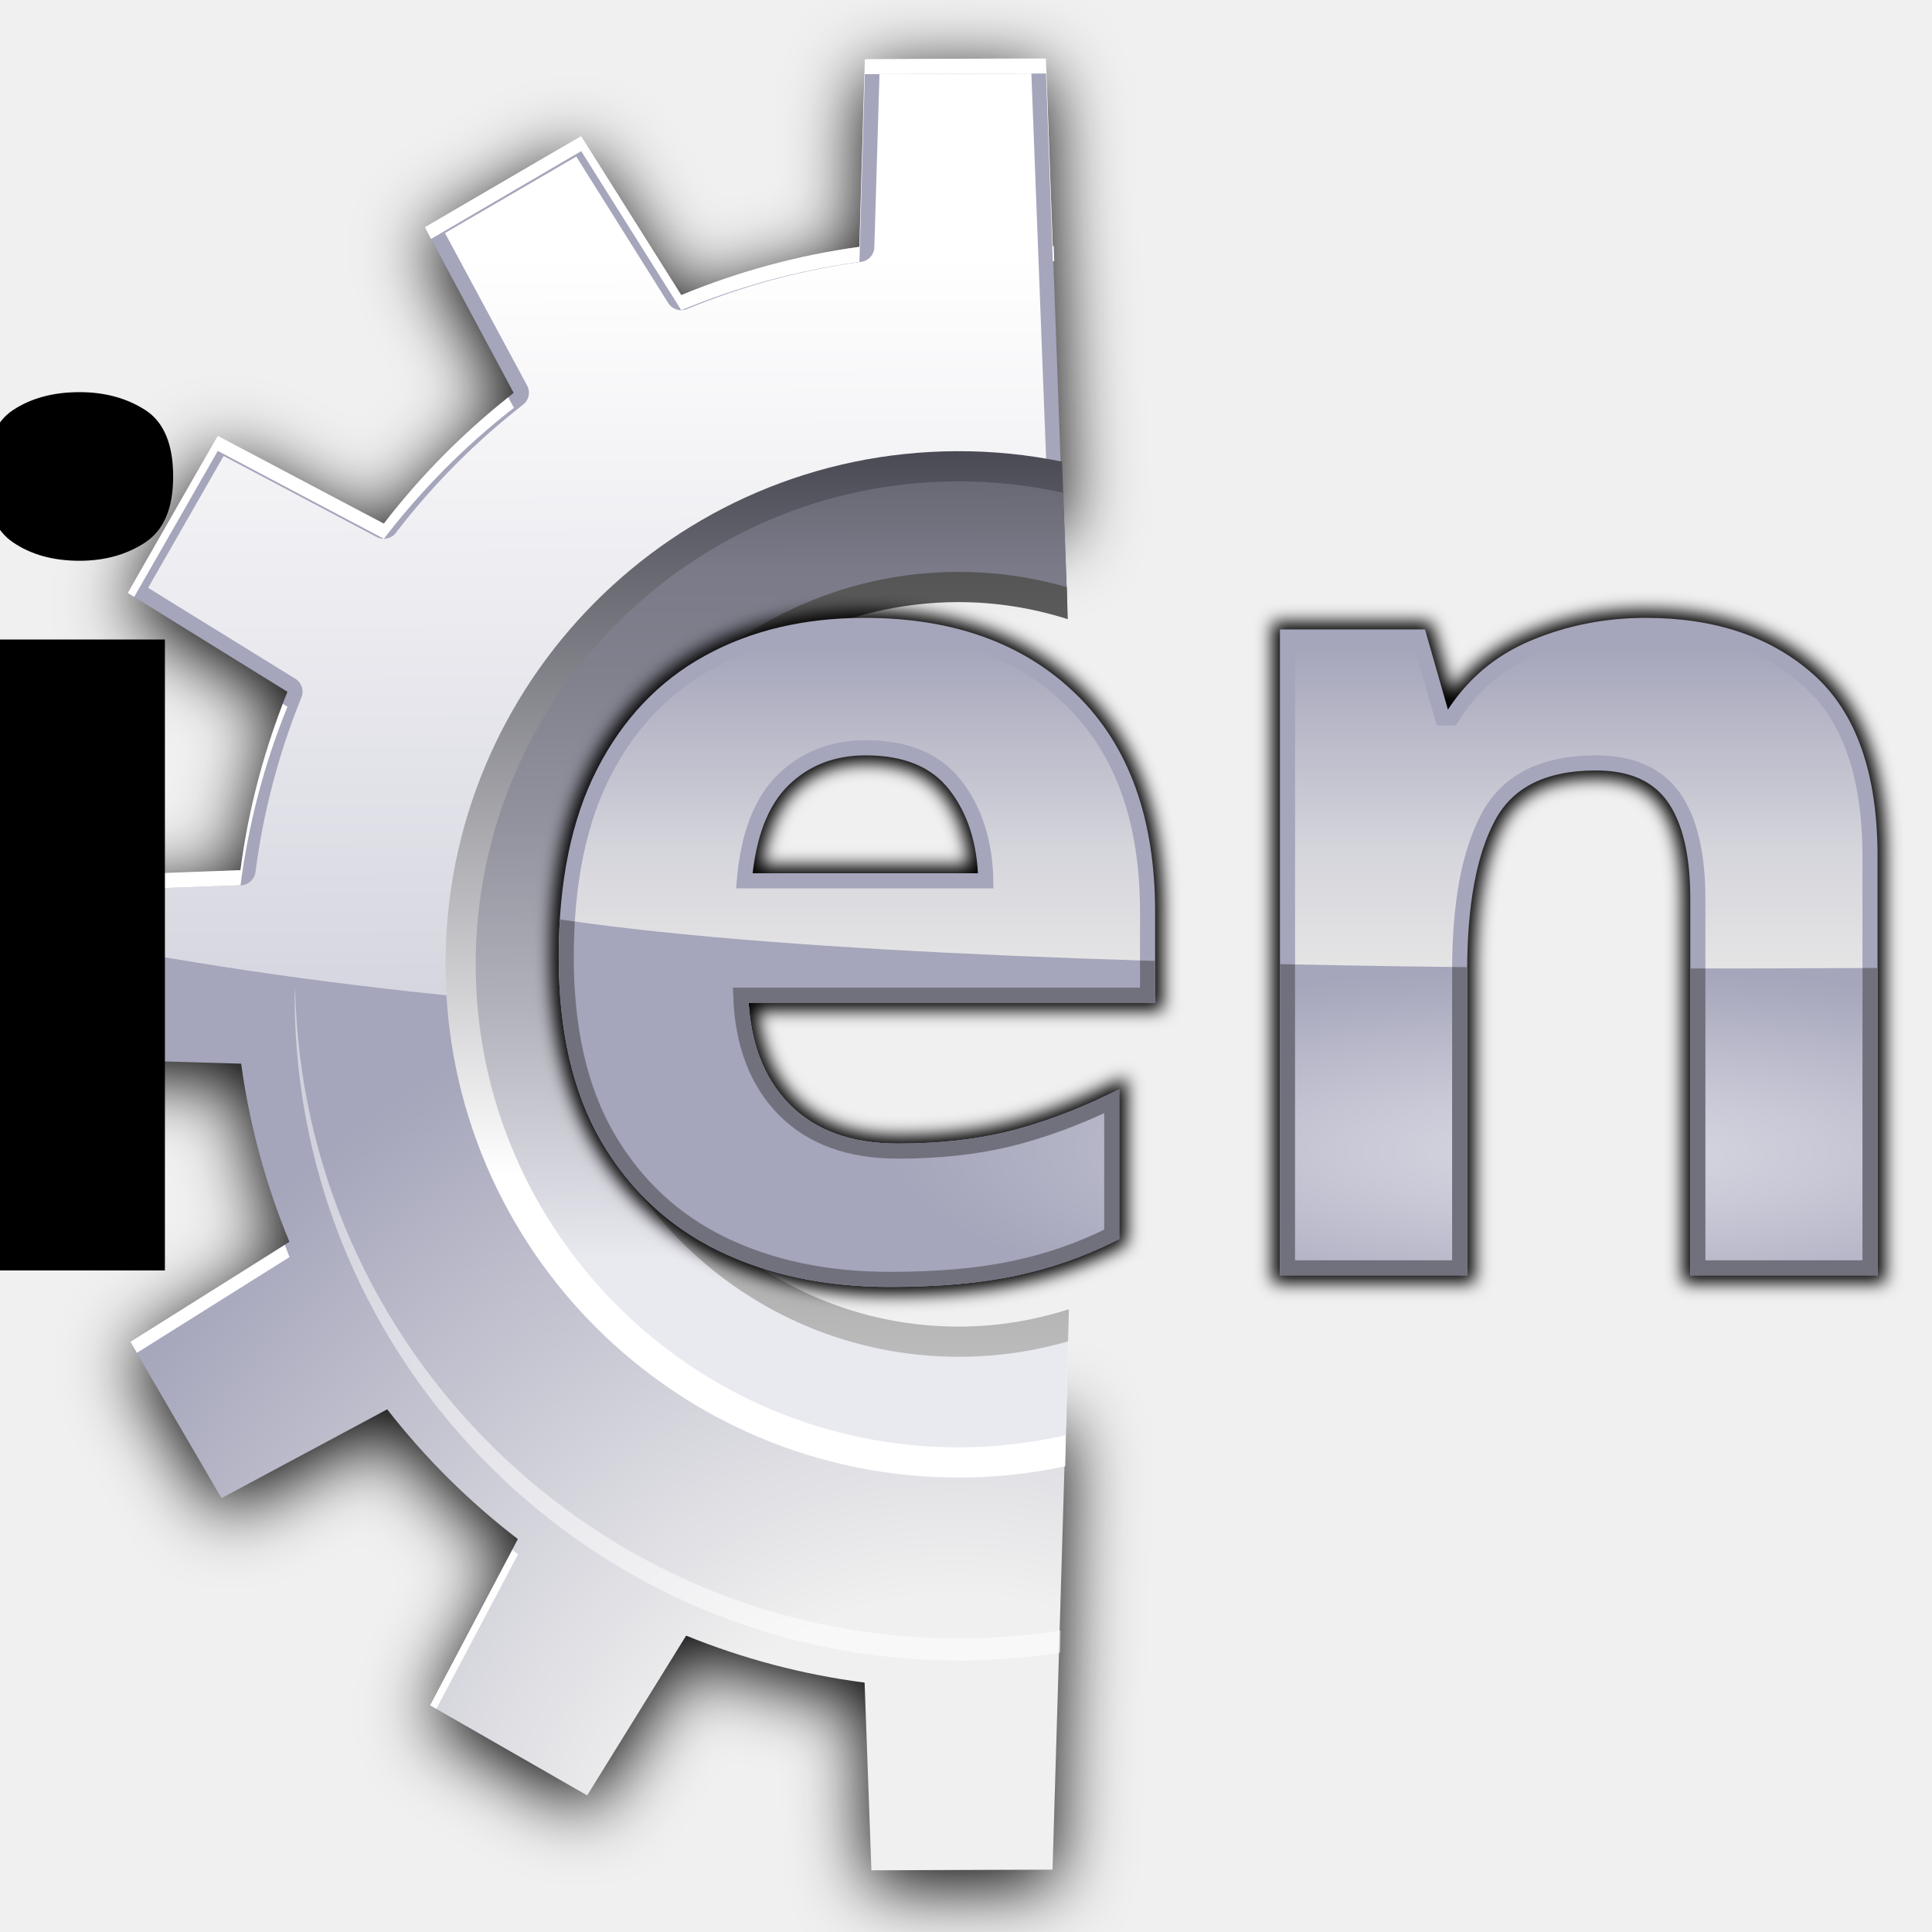
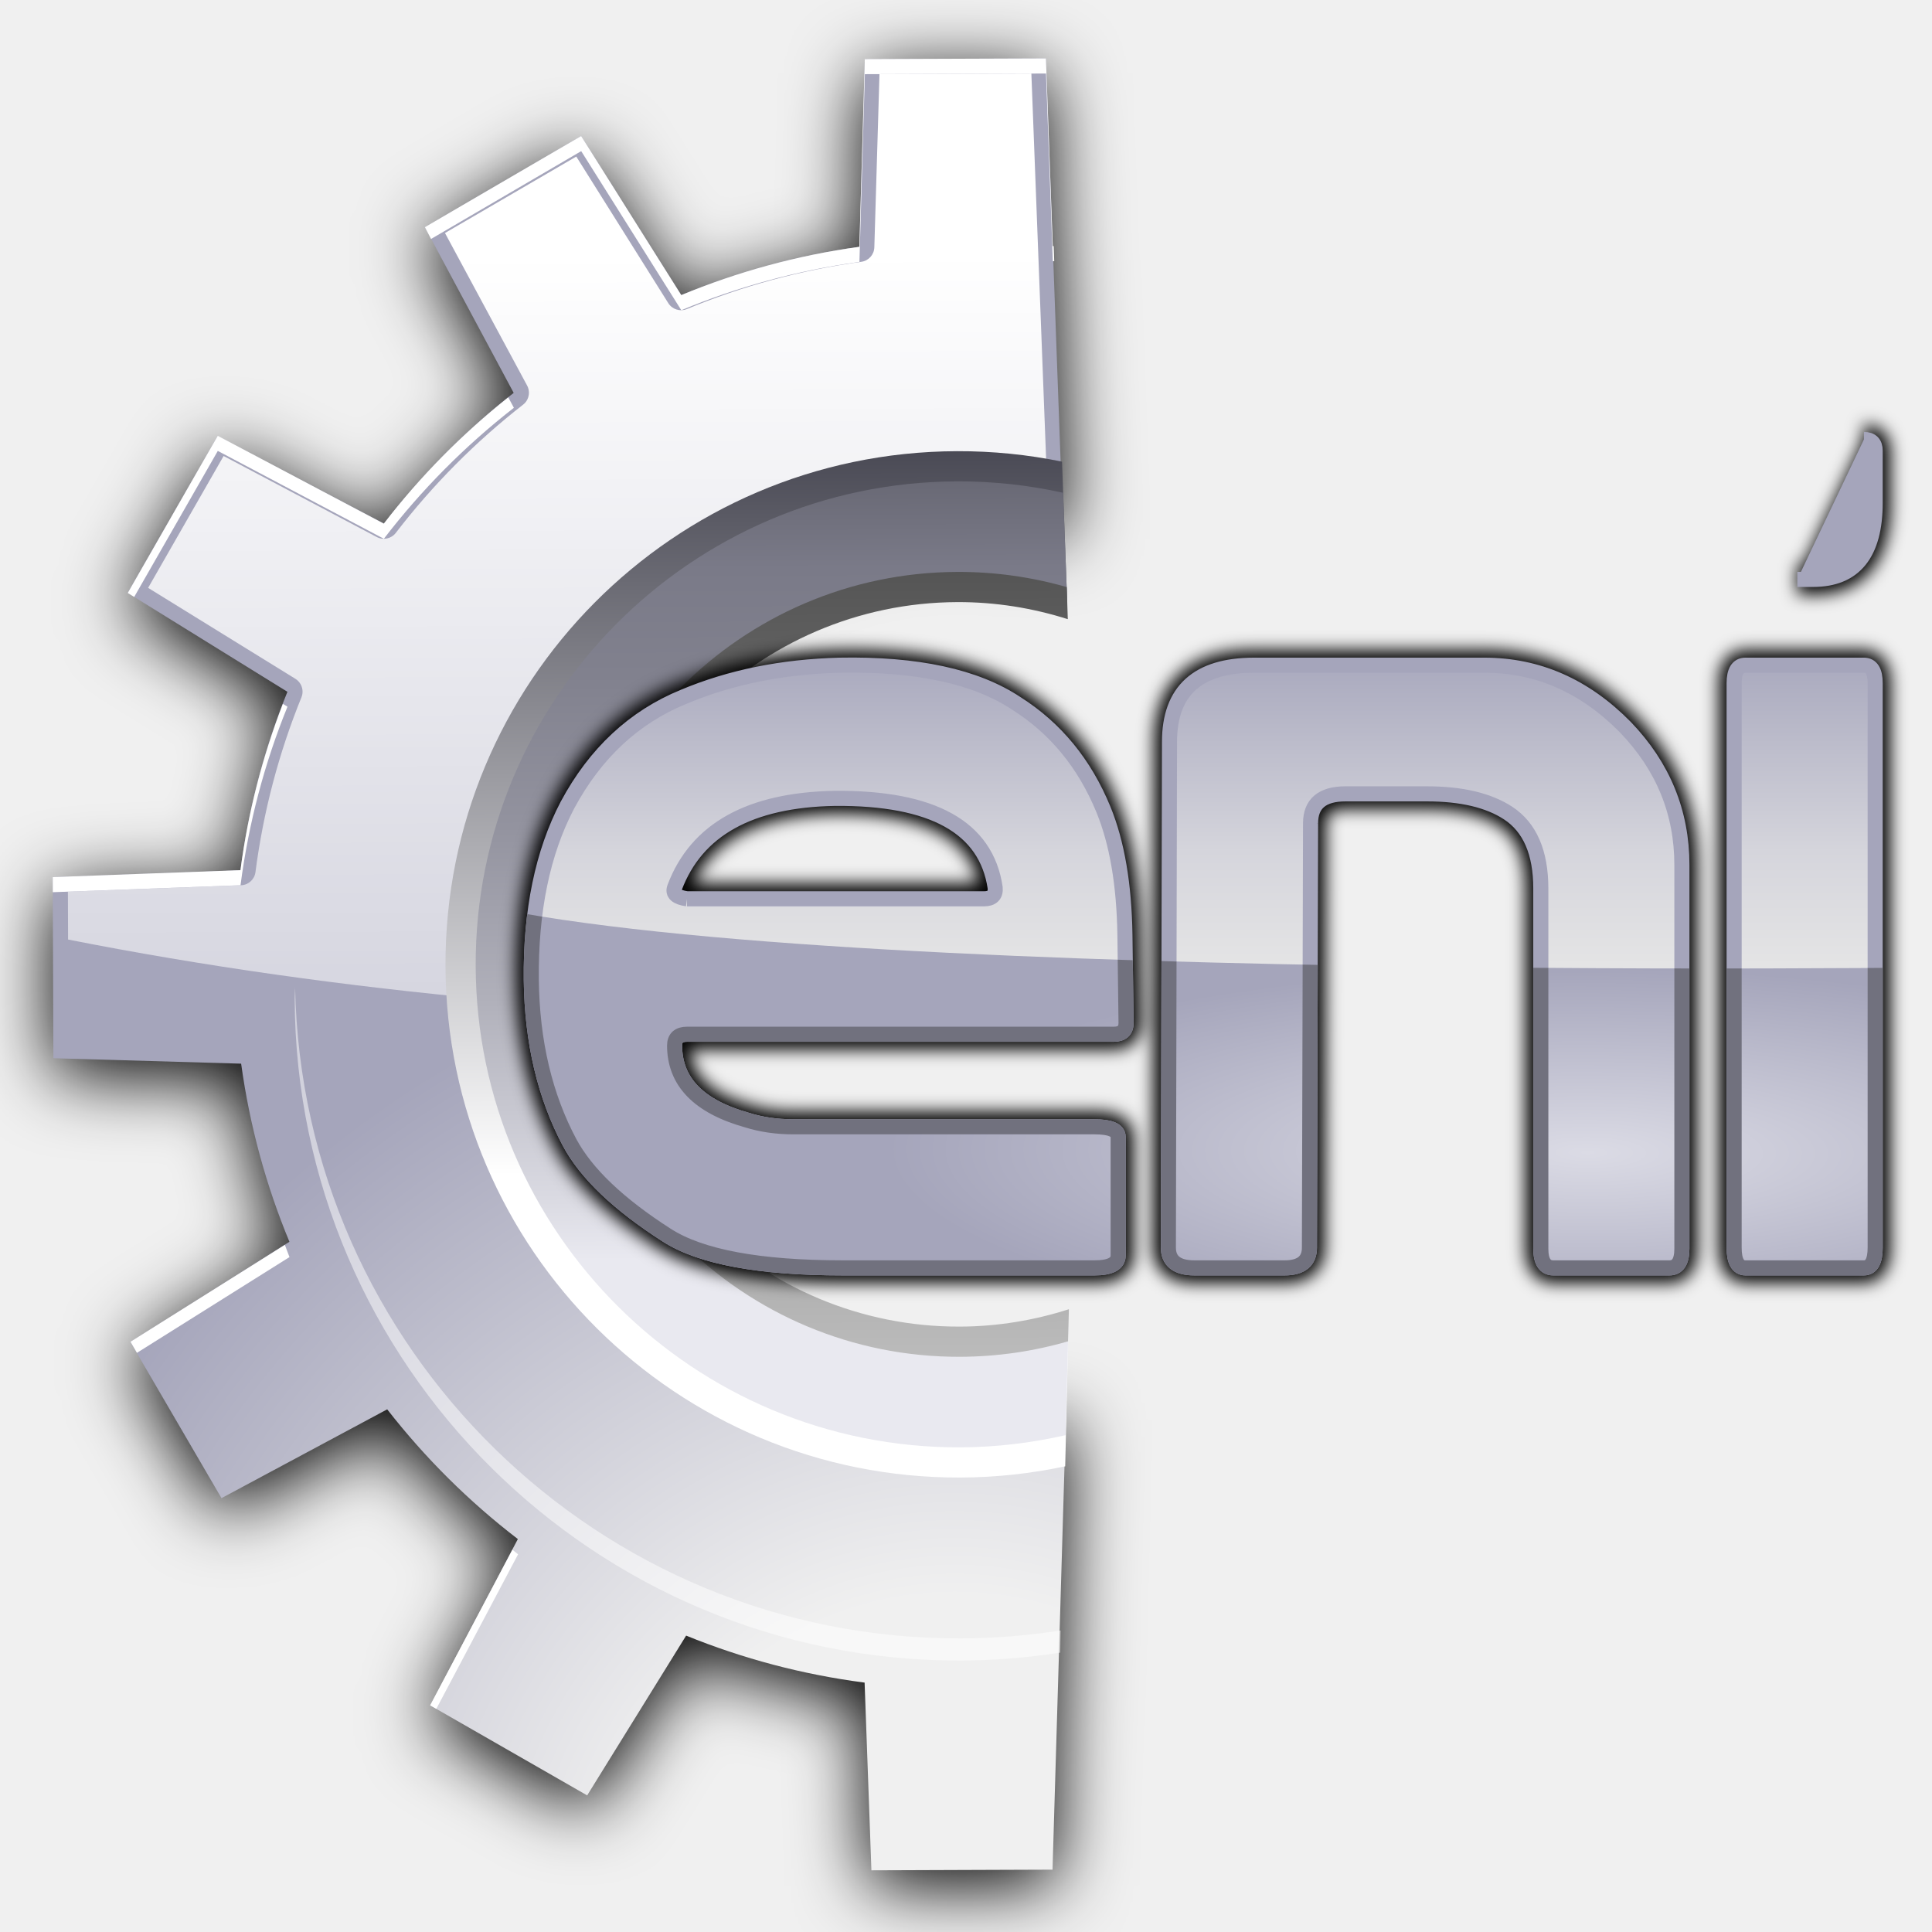
<svg xmlns="http://www.w3.org/2000/svg" xmlns:xlink="http://www.w3.org/1999/xlink" width="128" height="128" id="svg2" version="1.0">
  <defs id="defs4">
    <linearGradient id="linearGradient3362">
      <stop style="stop-color:#dbdbe5;stop-opacity:1" offset="0" id="stop3364" />
      <stop style="stop-color:#a5a5bb;stop-opacity:1" offset="1" id="stop3366" />
    </linearGradient>
    <linearGradient id="linearGradient3587">
      <stop id="stop3589" offset="0" style="stop-color:#e6e6e6;stop-opacity:1" />
      <stop style="stop-color:#d5d5dc;stop-opacity:1" offset="0.381" id="stop3591" />
      <stop id="stop3593" offset="1" style="stop-color:#a5a5bb;stop-opacity:1" />
    </linearGradient>
    <linearGradient id="linearGradient7311">
      <stop id="stop7313" offset="0" style="stop-color:#52525c;stop-opacity:1" />
      <stop style="stop-color:#595962;stop-opacity:1;" offset="0.539" id="stop7317" />
      <stop id="stop7319" offset="0.595" style="stop-color:#eaeaeb;stop-opacity:1;" />
      <stop id="stop7315" offset="1" style="stop-color:#fefefe;stop-opacity:1" />
    </linearGradient>
    <linearGradient id="linearGradient7301">
      <stop id="stop7303" offset="0" style="stop-color:#52525c;stop-opacity:1" />
      <stop style="stop-color:#5b5b65;stop-opacity:1;" offset="0.438" id="stop7307" />
      <stop id="stop7309" offset="0.545" style="stop-color:#f4f4f4;stop-opacity:1;" />
      <stop id="stop7305" offset="1" style="stop-color:#fefefe;stop-opacity:1" />
    </linearGradient>
    <linearGradient id="linearGradient7283">
      <stop style="stop-color:#000000;stop-opacity:1;" offset="0" id="stop7285" />
      <stop style="stop-color:#000000;stop-opacity:0;" offset="1" id="stop7287" />
    </linearGradient>
    <linearGradient id="linearGradient6970">
      <stop style="stop-color:#52525c;stop-opacity:1" offset="0" id="stop6972" />
      <stop style="stop-color:#fefefe;stop-opacity:1" offset="1" id="stop6974" />
    </linearGradient>
    <mask id="mask7296" maskUnits="userSpaceOnUse">
      <g id="g7298" transform="translate(-514.5863,-206.91)">
        <g id="g7300" transform="translate(80.51637,30.88526)">
          <path style="opacity:1;fill:url(#radialGradient7316);fill-opacity:1;stroke:none;stroke-width:2;stroke-linecap:round;stroke-linejoin:round;stroke-miterlimit:4;stroke-dashoffset:1.088;stroke-opacity:1" d="M -184.422,-32.472 C -217.548,-32.472 -248.422,-0.098 -248.422,33.028 C -248.422,66.153 -217.048,97.028 -183.922,97.028 C -153.633,97.028 -128.586,70.811 -124.516,41.684 L -159.547,36.653 C -161.172,48.614 -171.477,57.621 -183.922,57.621 C -197.494,57.621 -206.016,46.099 -206.016,32.528 C -206.016,18.956 -199.994,12.434 -186.422,12.434 C -179.637,12.434 -176.501,10.199 -172.047,14.653 L -176.875,25.98 C -178.93,28.036 -179.118,29.286 -178.554,30.595 C -178.046,31.776 -177.033,33.121 -174.344,33.121 L -130.391,33.121 C -126.545,33.121 -123.932,30.467 -123.932,26.871 L -124.001,-17.207 C -124.001,-19.688 -124.903,-21.05 -126.182,-21.556 C -127.497,-22.077 -129.216,-21.679 -131.29,-19.605 L -141.485,-19.41 C -152.344,-30.269 -167.86,-32.472 -184.422,-32.472 z" id="path7302" />
          <path style="fill:url(#linearGradient7318);fill-opacity:1;fill-rule:evenodd;stroke:none;stroke-width:1px;stroke-linecap:butt;stroke-linejoin:miter;stroke-opacity:1;filter:url(#filter3438)" d="M -161.5,34.5 C -162,37 -180,54 -180,54 L -132.5,80 L -112,38.5 L -161.5,34.5 z" id="path7304" />
          <path id="path7306" d="M -161.5,34.5 C -162,37 -181.278,54.389 -181.278,54.389 L -151.627,97.592 L -112,38.5 L -161.5,34.5 z" style="fill:url(#linearGradient7320);fill-opacity:1;fill-rule:evenodd;stroke:none;stroke-width:1px;stroke-linecap:butt;stroke-linejoin:miter;stroke-opacity:1;filter:url(#filter3438)" />
          <path style="fill:url(#linearGradient7322);fill-opacity:1;fill-rule:evenodd;stroke:none;stroke-width:1px;stroke-linecap:butt;stroke-linejoin:miter;stroke-opacity:1;filter:url(#filter3438)" d="M -161.5,34.5 C -162,37 -181.278,54.389 -181.278,54.389 L -151.627,97.592 L -112,38.5 L -161.5,34.5 z" id="path7308" />
        </g>
        <rect y="69.75" x="-119" height="71.75" width="83.5" id="rect7310" style="opacity:1;fill:url(#linearGradient7324);fill-opacity:1;stroke:none;stroke-width:1;stroke-linecap:round;stroke-linejoin:round;stroke-miterlimit:4;stroke-dasharray:none;stroke-dashoffset:1.088;stroke-opacity:1;filter:url(#filter3363)" />
        <path id="path7312" d="M -159.5,68.25 L -39.138,55.984 L -93.453,162.553 L -197.795,128.965 L -159.5,68.25 z" style="fill:url(#linearGradient7326);fill-opacity:1;stroke:none;stroke-width:1;stroke-linecap:round;stroke-linejoin:round;stroke-miterlimit:4;stroke-dashoffset:1.088;stroke-opacity:1;filter:url(#filter3363)" transform="matrix(0.6393762,0.7688941,-0.7688941,0.6393762,37.59764,128.0872)" />
        <path transform="matrix(0.6393762,0.7688941,-0.7688941,0.6393762,37.59764,128.0872)" style="fill:url(#linearGradient7328);fill-opacity:1;stroke:none;stroke-width:1;stroke-linecap:round;stroke-linejoin:round;stroke-miterlimit:4;stroke-dashoffset:1.088;stroke-opacity:1;filter:url(#filter3363)" d="M -159.5,68.25 L -39.138,55.984 L -93.453,162.553 L -197.795,128.965 L -159.5,68.25 z" id="path7314" />
      </g>
    </mask>
    <linearGradient y2="112.704" x2="-136.511" y1="99.98" x1="-61.803" gradientTransform="translate(-40.5,-1.5)" gradientUnits="userSpaceOnUse" id="linearGradient7328" xlink:href="#linearGradient3342" />
    <linearGradient y2="92.604" x2="-138.004" y1="137.133" x1="-83.594" gradientTransform="translate(-40.5,-1.5)" gradientUnits="userSpaceOnUse" id="linearGradient7326" xlink:href="#linearGradient3342" />
    <linearGradient y2="86.125" x2="-163" y1="105.625" x1="-73" gradientUnits="userSpaceOnUse" id="linearGradient7324" xlink:href="#linearGradient3342" />
    <linearGradient y2="72.882" x2="-158.925" y1="44.753" x1="-83.013" gradientUnits="userSpaceOnUse" id="linearGradient7322" xlink:href="#linearGradient3326" />
    <linearGradient y2="72.882" x2="-158.925" y1="39.803" x1="-132.51" gradientUnits="userSpaceOnUse" id="linearGradient7320" xlink:href="#linearGradient3326" />
    <linearGradient y2="57.25" x2="-152.268" y1="37.682" x1="-151.439" gradientUnits="userSpaceOnUse" id="linearGradient7318" xlink:href="#linearGradient3326" />
    <radialGradient r="59.995" fy="59.708" fx="-113.148" cy="118.605" cx="-112.172" gradientTransform="matrix(0.6484284,0.1017206,-3.1257154e-2,0.1992521,-4.56257,53.15916)" gradientUnits="userSpaceOnUse" id="radialGradient7316" xlink:href="#linearGradient3825" />
    <linearGradient y2="112.704" x2="-136.511" y1="99.98" x1="-61.803" gradientTransform="translate(-40.5,-1.5)" gradientUnits="userSpaceOnUse" id="linearGradient7250" xlink:href="#linearGradient3342" />
    <linearGradient y2="92.604" x2="-138.004" y1="137.133" x1="-83.594" gradientTransform="translate(-40.5,-1.5)" gradientUnits="userSpaceOnUse" id="linearGradient7248" xlink:href="#linearGradient3342" />
    <linearGradient y2="86.125" x2="-163" y1="105.625" x1="-73" gradientUnits="userSpaceOnUse" id="linearGradient7246" xlink:href="#linearGradient3342" />
    <linearGradient y2="72.882" x2="-158.925" y1="44.753" x1="-83.013" gradientUnits="userSpaceOnUse" id="linearGradient7244" xlink:href="#linearGradient3326" />
    <linearGradient y2="72.882" x2="-158.925" y1="39.803" x1="-132.51" gradientUnits="userSpaceOnUse" id="linearGradient7242" xlink:href="#linearGradient3326" />
    <linearGradient y2="57.25" x2="-152.268" y1="37.682" x1="-151.439" gradientUnits="userSpaceOnUse" id="linearGradient7240" xlink:href="#linearGradient3326" />
    <radialGradient r="59.995" fy="59.708" fx="-113.148" cy="118.605" cx="-112.172" gradientTransform="matrix(0.6484284,0.1017206,-3.1257154e-2,0.1992521,-4.56257,53.15916)" gradientUnits="userSpaceOnUse" id="radialGradient7238" xlink:href="#linearGradient3825" />
    <linearGradient y2="15.344" x2="206.472" y1="77.373" x1="206.472" gradientTransform="translate(-819.0889,-206.9062)" gradientUnits="userSpaceOnUse" id="linearGradient7202" xlink:href="#linearGradient3295" />
    <linearGradient y2="63.427" x2="208.594" y1="130.406" x1="208.594" gradientTransform="translate(-819.0889,-206.9062)" gradientUnits="userSpaceOnUse" id="linearGradient7200" xlink:href="#linearGradient3295" />
    <linearGradient y2="80.172" x2="75.094" y1="4.532" x1="75.094" gradientTransform="translate(-682.0847,-206.9043)" gradientUnits="userSpaceOnUse" id="linearGradient7198" xlink:href="#linearGradient3260" />
    <linearGradient y2="73.899" x2="75.094" y1="4.532" x1="75.094" gradientTransform="translate(-682.0889,-206.9062)" gradientUnits="userSpaceOnUse" id="linearGradient7196" xlink:href="#linearGradient3202" />
    <radialGradient r="56" fy="68.232" fx="64.69" cy="27.418" cx="99.726" gradientTransform="matrix(0.693735,5.8671246e-2,-3.6242796e-2,0.4285387,-648.1495,-180.0254)" gradientUnits="userSpaceOnUse" id="radialGradient7194" xlink:href="#linearGradient3528" />
    <radialGradient r="56" fy="116.906" fx="67.094" cy="116.906" cx="67.094" gradientTransform="translate(-682.0889,-206.9062)" gradientUnits="userSpaceOnUse" id="radialGradient7192" xlink:href="#XMLID_4_" />
    <linearGradient y2="14.444" x2="125.304" y1="12.569" x1="120.062" spreadMethod="reflect" gradientUnits="userSpaceOnUse" id="linearGradient7190" xlink:href="#linearGradient3344" />
    <linearGradient y2="14.444" x2="125.304" y1="12.569" x1="120.062" spreadMethod="reflect" gradientTransform="translate(-682.0889,-206.9062)" gradientUnits="userSpaceOnUse" id="linearGradient7188" xlink:href="#linearGradient3260" />
    <radialGradient r="59.995" fy="7.411" fx="64.089" cy="7.411" cx="64.089" gradientTransform="matrix(0.3093869,0,0,0.4779247,-637.8283,-203.0418)" gradientUnits="userSpaceOnUse" id="radialGradient7186" xlink:href="#linearGradient3260" />
    <radialGradient r="59.995" fy="26.863" fx="74.871" cy="48.229" cx="72.685" gradientTransform="matrix(0.982366,1.671718e-2,-3.5801148e-3,0.2103843,-700.6523,-176.4285)" gradientUnits="userSpaceOnUse" id="radialGradient7184" xlink:href="#linearGradient3449" />
    <radialGradient r="59.995" fy="66.906" fx="-10.165" cy="66.906" cx="-10.165" gradientTransform="matrix(0.4582893,-2.1035589e-8,4.5903973e-8,1.000081,-661.6409,-206.9115)" gradientUnits="userSpaceOnUse" id="radialGradient7182" xlink:href="#linearGradient3449" />
    <radialGradient r="59.995" fy="80.405" fx="167.67" cy="80.405" cx="167.67" gradientTransform="matrix(0.2676699,0.521376,-0.7037472,0.3612977,-573.095,-242.9692)" gradientUnits="userSpaceOnUse" id="radialGradient7180" xlink:href="#linearGradient3449" />
    <radialGradient r="59.995" fy="126.692" fx="66.015" cy="126.692" cx="66.015" gradientTransform="matrix(0.675025,0,0,0.3583625,-662.5615,-165.9016)" gradientUnits="userSpaceOnUse" id="radialGradient7178" xlink:href="#linearGradient3751" />
    <linearGradient y2="123.906" x2="8.084" y1="33.406" x1="147.094" gradientTransform="translate(-682.0889,-206.9062)" gradientUnits="userSpaceOnUse" id="linearGradient7176" xlink:href="#XMLID_4_" />
    <filter id="filter2826">
      <feGaussianBlur id="feGaussianBlur2828" stdDeviation="2.4" />
    </filter>
    <radialGradient gradientTransform="translate(145.7138,-238.2143)" gradientUnits="userSpaceOnUse" r="125.171" cy="124" cx="59.511" id="XMLID_23_">
      <stop id="stop9" style="stop-color:#F0F0F0" offset="0.177" />
      <stop id="stop11" style="stop-color:#A5A5BB" offset="0.532" />
    </radialGradient>
    <linearGradient gradientTransform="translate(145.7138,-238.2143)" y2="120.214" x2="60.001" y1="12.845" x1="60.001" gradientUnits="userSpaceOnUse" id="XMLID_24_">
      <stop id="stop16" style="stop-color:#FFFFFF" offset="0" />
      <stop id="stop18" style="stop-color:#ffffff;stop-opacity:0;" offset="1" />
    </linearGradient>
    <linearGradient gradientTransform="translate(145.7138,-238.2143)" y2="26" x2="60.002" y1="94" x1="60.002" gradientUnits="userSpaceOnUse" id="XMLID_25_">
      <stop id="stop23" style="stop-color:#FFFFFF" offset="0.296" />
      <stop id="stop25" style="stop-color:#4A4A55" offset="1" />
    </linearGradient>
    <linearGradient gradientTransform="translate(145.7138,-238.2143)" y2="28" x2="60.002" y1="92" x1="60.002" gradientUnits="userSpaceOnUse" id="XMLID_26_">
      <stop id="stop30" style="stop-color:#E9E9F0" offset="0.195" />
      <stop id="stop32" style="stop-color:#DADAE2" offset="0.26" />
      <stop id="stop34" style="stop-color:#B1B1BB" offset="0.461" />
      <stop id="stop36" style="stop-color:#93939F" offset="0.644" />
      <stop id="stop38" style="stop-color:#81818E" offset="0.8" />
      <stop id="stop40" style="stop-color:#7A7A88" offset="0.911" />
      <stop id="stop42" style="stop-color:#696975" offset="1" />
    </linearGradient>
    <linearGradient gradientTransform="translate(145.7138,-238.2143)" y2="34.001" x2="60.002" y1="86" x1="60.002" gradientUnits="userSpaceOnUse" id="XMLID_27_">
      <stop id="stop47" style="stop-color:#BBBBBB" offset="0" />
      <stop id="stop49" style="stop-color:#555555" offset="1" />
    </linearGradient>
    <linearGradient gradientTransform="translate(-682.0889,-206.9062)" gradientUnits="userSpaceOnUse" y2="123.906" x2="8.084" y1="33.406" x1="147.094" id="linearGradient3516" xlink:href="#XMLID_4_" />
    <radialGradient gradientUnits="userSpaceOnUse" gradientTransform="matrix(0.9792,0,0,0.9725,133.0002,20.8762)" r="55.148" cy="-0.215" cx="48" id="XMLID_4_">
      <stop id="stop3082" style="stop-color:#72D13D" offset="0" />
      <stop id="stop3090" style="stop-color:#00b400;stop-opacity:1;" offset="1" />
    </radialGradient>
    <radialGradient gradientUnits="userSpaceOnUse" gradientTransform="matrix(0.675025,0,0,0.3583625,-662.5615,-165.9016)" r="59.995" fy="126.692" fx="66.015" cy="126.692" cx="66.015" id="radialGradient3757" xlink:href="#linearGradient3751" />
    <linearGradient id="linearGradient3751">
      <stop id="stop3753" offset="0" style="stop-color:#53be2c;stop-opacity:1;" />
      <stop id="stop3755" offset="1" style="stop-color:#53be2c;stop-opacity:0;" />
    </linearGradient>
    <radialGradient r="59.995" fy="80.405" fx="167.67" cy="80.405" cx="167.67" gradientTransform="matrix(0.2676699,0.521376,-0.7037472,0.3612977,-573.095,-242.9692)" gradientUnits="userSpaceOnUse" id="radialGradient3658" xlink:href="#linearGradient3449" />
    <linearGradient id="linearGradient3449">
      <stop style="stop-color:#000000;stop-opacity:0.673;" offset="0" id="stop3451" />
      <stop style="stop-color:#000000;stop-opacity:0;" offset="1" id="stop3453" />
    </linearGradient>
    <radialGradient gradientUnits="userSpaceOnUse" gradientTransform="matrix(0.4582893,-2.1035589e-8,4.5903973e-8,1.000081,-661.6409,-206.9115)" r="59.995" fy="66.906" fx="-10.165" cy="66.906" cx="-10.165" id="radialGradient3654" xlink:href="#linearGradient3449" />
    <radialGradient r="59.995" fy="26.863" fx="74.871" cy="48.229" cx="72.685" gradientTransform="matrix(0.982366,1.671718e-2,-3.5801148e-3,0.2103843,-700.6523,-176.4285)" gradientUnits="userSpaceOnUse" id="radialGradient3744" xlink:href="#linearGradient3449" />
    <radialGradient gradientUnits="userSpaceOnUse" gradientTransform="matrix(0.3093869,0,0,0.4779247,-637.8283,-203.0418)" r="59.995" fy="7.411" fx="64.089" cy="7.411" cx="64.089" id="radialGradient3767" xlink:href="#linearGradient3260" />
    <linearGradient id="linearGradient3260">
      <stop style="stop-color:#ffffff;stop-opacity:1;" offset="0" id="stop3262" />
      <stop style="stop-color:#ffffff;stop-opacity:0;" offset="1" id="stop3264" />
    </linearGradient>
    <linearGradient gradientTransform="translate(-682.0889,-206.9062)" spreadMethod="reflect" gradientUnits="userSpaceOnUse" y2="14.444" x2="125.304" y1="12.569" x1="120.062" id="linearGradient3676" xlink:href="#linearGradient3260" />
    <linearGradient y2="14.444" x2="125.304" y1="12.569" x1="120.062" spreadMethod="reflect" gradientUnits="userSpaceOnUse" id="linearGradient3771" xlink:href="#linearGradient3344" />
    <linearGradient id="linearGradient3344">
      <stop style="stop-color:#baff63;stop-opacity:1;" offset="0" id="stop3346" />
      <stop style="stop-color:#ffffff;stop-opacity:0;" offset="1" id="stop3348" />
    </linearGradient>
    <radialGradient gradientTransform="translate(-682.0889,-206.9062)" gradientUnits="userSpaceOnUse" r="56" fy="116.906" fx="67.094" cy="116.906" cx="67.094" id="radialGradient3524" xlink:href="#XMLID_4_" />
    <radialGradient gradientTransform="matrix(0.693735,5.8671246e-2,-3.6242796e-2,0.4285387,-648.1495,-180.0254)" gradientUnits="userSpaceOnUse" r="56" fy="68.232" fx="64.69" cy="27.418" cx="99.726" id="radialGradient3535" xlink:href="#linearGradient3528" />
    <linearGradient id="linearGradient3528">
      <stop id="stop3530" offset="0" style="stop-color:#62c734;stop-opacity:1;" />
      <stop id="stop3532" offset="1" style="stop-color:#62c734;stop-opacity:0;" />
    </linearGradient>
    <linearGradient gradientTransform="translate(-682.0889,-206.9062)" gradientUnits="userSpaceOnUse" y2="73.899" x2="75.094" y1="4.532" x1="75.094" id="linearGradient3548" xlink:href="#linearGradient3202" />
    <linearGradient id="linearGradient3202">
      <stop id="stop3204" offset="0" style="stop-color:#cbff9c;stop-opacity:1;" />
      <stop id="stop3206" offset="1" style="stop-color:#65c171;stop-opacity:0" />
    </linearGradient>
    <linearGradient y2="80.172" x2="75.094" y1="4.532" x1="75.094" gradientTransform="translate(-682.0847,-206.9043)" gradientUnits="userSpaceOnUse" id="linearGradient3581" xlink:href="#linearGradient3260" />
    <linearGradient gradientTransform="translate(-819.0889,-206.9062)" gradientUnits="userSpaceOnUse" y2="63.427" x2="208.594" y1="130.406" x1="208.594" id="linearGradient3613" xlink:href="#linearGradient3295" />
    <linearGradient id="linearGradient3295">
      <stop id="stop3297" offset="0" style="stop-color:#baff63;stop-opacity:1;" />
      <stop id="stop3299" offset="1" style="stop-color:#ffffff;stop-opacity:0;" />
    </linearGradient>
    <linearGradient y2="15.344" x2="206.472" y1="77.373" x1="206.472" gradientTransform="translate(-819.0889,-206.9062)" gradientUnits="userSpaceOnUse" id="linearGradient3462" xlink:href="#linearGradient3295" />
    <radialGradient r="59.995" fy="59.708" fx="-113.148" cy="118.605" cx="-112.172" gradientTransform="matrix(0.6484284,0.1017206,-3.1257154e-2,0.1992521,-4.56257,53.15916)" gradientUnits="userSpaceOnUse" id="radialGradient7103" xlink:href="#linearGradient3825" />
    <linearGradient id="linearGradient3825">
      <stop id="stop3827" offset="0" style="stop-color:#ffffff;stop-opacity:0;" />
      <stop style="stop-color:#ffffff;stop-opacity:0.187;" offset="0.5" id="stop3833" />
      <stop id="stop3829" offset="1" style="stop-color:#ffffff;stop-opacity:1;" />
    </linearGradient>
    <linearGradient y2="57.25" x2="-152.268" y1="37.682" x1="-151.439" gradientUnits="userSpaceOnUse" id="linearGradient7105" xlink:href="#linearGradient3326" />
    <linearGradient id="linearGradient3326">
      <stop id="stop3328" offset="0" style="stop-color:#000000;stop-opacity:1;" />
      <stop id="stop3330" offset="1" style="stop-color:#000000;stop-opacity:0;" />
    </linearGradient>
    <filter id="filter3438">
      <feGaussianBlur id="feGaussianBlur3440" stdDeviation="1.334" />
    </filter>
    <linearGradient y2="72.882" x2="-158.925" y1="39.803" x1="-132.51" gradientUnits="userSpaceOnUse" id="linearGradient7107" xlink:href="#linearGradient3326" />
    <linearGradient y2="72.882" x2="-158.925" y1="44.753" x1="-83.013" gradientUnits="userSpaceOnUse" id="linearGradient7109" xlink:href="#linearGradient3326" />
    <linearGradient y2="86.125" x2="-163" y1="105.625" x1="-73" gradientUnits="userSpaceOnUse" id="linearGradient7111" xlink:href="#linearGradient3342" />
    <linearGradient id="linearGradient3342">
      <stop id="stop3344" offset="0" style="stop-color:#000000;stop-opacity:1;" />
      <stop id="stop3347" offset="1" style="stop-color:#000000;stop-opacity:0;" />
    </linearGradient>
    <filter id="filter3363" height="1.204" y="-0.102" width="1.175" x="-0.088">
      <feGaussianBlur id="feGaussianBlur3365" stdDeviation="3.053" />
    </filter>
    <linearGradient y2="92.604" x2="-138.004" y1="137.133" x1="-83.594" gradientTransform="translate(-40.5,-1.5)" gradientUnits="userSpaceOnUse" id="linearGradient7113" xlink:href="#linearGradient3342" />
    <linearGradient y2="112.704" x2="-136.511" y1="99.98" x1="-61.803" gradientTransform="translate(-40.5,-1.5)" gradientUnits="userSpaceOnUse" id="linearGradient7115" xlink:href="#linearGradient3342" />
    <linearGradient xlink:href="#XMLID_24_" id="linearGradient6110" gradientUnits="userSpaceOnUse" gradientTransform="matrix(0.9999851,-3.6386616e-3,3.6386918e-3,0.9999934,3.296792,4.110012)" x1="60.001" y1="12.845" x2="60.001" y2="120.214" />
    <linearGradient xlink:href="#XMLID_27_" id="linearGradient6152" gradientUnits="userSpaceOnUse" gradientTransform="matrix(0.9999851,-3.6386616e-3,3.6386918e-3,0.9999934,3.296792,4.110012)" x1="60.002" y1="86" x2="60.002" y2="34.001" />
    <linearGradient xlink:href="#XMLID_26_" id="linearGradient6154" gradientUnits="userSpaceOnUse" gradientTransform="matrix(0.9999934,-3.6386918e-3,3.6386918e-3,0.9999934,3.295792,4.110015)" x1="60.002" y1="92" x2="60.002" y2="28" />
    <linearGradient xlink:href="#XMLID_25_" id="linearGradient6156" gradientUnits="userSpaceOnUse" gradientTransform="matrix(0.9999851,-3.6386616e-3,3.6386918e-3,0.9999934,3.296792,4.110012)" x1="60.002" y1="94" x2="60.002" y2="26" />
    <radialGradient xlink:href="#XMLID_23_" id="radialGradient6158" gradientUnits="userSpaceOnUse" gradientTransform="matrix(0.9999851,-3.6386616e-3,3.6386918e-3,0.9999934,3.296792,4.110012)" cx="59.511" cy="124" r="125.171" />
    <linearGradient xlink:href="#linearGradient6970" id="linearGradient7257" gradientUnits="userSpaceOnUse" x1="92" y1="84" x2="92" y2="52" />
    <linearGradient xlink:href="#linearGradient7301" id="linearGradient7263" gradientUnits="userSpaceOnUse" x1="92" y1="48" x2="92" y2="84" gradientTransform="matrix(0.9724594,0,0,0.9724594,0.8737649,102.6937)" />
    <linearGradient xlink:href="#linearGradient7283" id="linearGradient7289" x1="83" y1="26" x2="83" y2="97" gradientUnits="userSpaceOnUse" gradientTransform="matrix(0.9724594,0,0,0.9724594,0.8737649,102.6937)" />
    <linearGradient xlink:href="#linearGradient7311" id="linearGradient7291" gradientUnits="userSpaceOnUse" x1="92" y1="84" x2="92" y2="52" gradientTransform="matrix(0.9724594,0,0,0.9724594,0.8737649,102.6937)" />
    <linearGradient xlink:href="#linearGradient7301" id="linearGradient2783" gradientUnits="userSpaceOnUse" gradientTransform="matrix(0.9724594,0,0,0.9724594,-133.1262,2.693647)" x1="92" y1="48" x2="92" y2="84" />
    <filter id="filter3563">
      <feGaussianBlur stdDeviation="0.555" id="feGaussianBlur3565" />
    </filter>
    <linearGradient xlink:href="#linearGradient3587" id="linearGradient3573" x1="-58.196" y1="65.077" x2="-58.196" y2="42.816" gradientUnits="userSpaceOnUse" />
    <clipPath clipPathUnits="userSpaceOnUse" id="clipPath3581">
      <path style="fill:#800000;fill-rule:evenodd;stroke:none;stroke-width:1px;stroke-linecap:butt;stroke-linejoin:miter;stroke-opacity:1" d="M -104.085,60.17 L -104.085,100.17 L -0.085,100.17 L -0.085,64.17 C -0.085,64.17 -79.261,65.578 -104.085,60.17 z" id="path3583" />
    </clipPath>
    <linearGradient xlink:href="#linearGradient3587" id="linearGradient2580" gradientUnits="userSpaceOnUse" x1="-56.085" y1="88.17" x2="-54.986" y2="60.17" />
    <radialGradient xlink:href="#linearGradient3362" id="radialGradient3368" cx="-31.546" cy="87.037" fx="-31.546" fy="87.037" r="45.056" gradientTransform="matrix(1.030287,6.0963174e-3,-1.6090331e-3,0.2718791,1.758744,53.05964)" gradientUnits="userSpaceOnUse" />
  </defs>
  <g id="layer1">
    <path id="path6132" d="M 245.025,1.4 L 201.618,2.869 L 201.65,3.775 L 169.618,4.869 L 171.712,66.275 L 169.65,135.369 L 213.056,136.681 L 213.087,135.65 L 247.056,136.681 L 249.681,48.369 L 246.618,48.275 L 245.025,1.4 z" style="opacity:0.579;fill:#37c8ab;fill-opacity:1;stroke:none;stroke-width:2.5;stroke-linecap:round;stroke-miterlimit:4;stroke-dasharray:none;stroke-opacity:1" />
    <g id="g7265">
      <path transform="matrix(0.9999934,-3.6386918e-3,3.6386918e-3,0.9999934,11.28582,1.080922)" id="path6" d="M 46,4 L 45.594,16.438 C 41.466,16.99 37.508,18.063 33.781,19.594 L 27.188,9.031 L 16.812,15.031 L 22.656,26.031 C 19.42,28.534 16.535,31.419 14.031,34.656 L 3.031,28.812 L -2.969,39.188 L 7.594,45.781 C 6.062,49.508 4.988,53.466 4.438,57.594 L -8,58 L -8,70 L 4.438,70.406 C 4.989,74.534 6.063,78.492 7.594,82.219 L -2.969,88.812 L 3.031,99.188 L 14.031,93.344 C 16.534,96.58 19.419,99.466 22.656,101.969 L 16.812,112.969 L 27.188,118.969 L 33.781,108.406 C 37.508,109.937 41.466,111.011 45.594,111.562 L 46,124 L 58,124 L 58.406,111.562 C 58.426,111.56 58.449,111.565 58.469,111.562 L 59,93.156 C 56.753,93.695 54.41,94 52,94 C 35.458,94 22,80.542 22,64 C 22,47.458 35.458,34 52,34 C 54.454,34 56.841,34.317 59.125,34.875 L 58.5,16.438 C 58.47,16.433 58.437,16.442 58.406,16.438 L 58,4 L 46,4 z" style="filter:url(#filter2826)" />
      <path id="path13" d="M 57.296,3.914 L 56.935,16.352 C 52.81,16.919 48.856,18.007 45.135,19.552 L 38.502,9.013 L 28.149,15.051 L 34.033,26.03 C 30.806,28.544 27.932,31.44 25.439,34.686 L 14.418,28.882 L 8.456,39.279 L 19.042,45.834 C 17.524,49.567 16.465,53.528 15.929,57.658 L 3.493,58.11 L 3.537,70.11 L 15.976,70.471 C 16.543,74.597 17.631,78.55 19.175,82.272 L 8.637,88.904 L 14.674,99.257 L 25.653,93.373 C 28.168,96.6 31.063,99.475 34.309,101.967 L 28.506,112.988 L 38.902,118.95 L 45.458,108.364 C 49.19,109.881 53.152,110.941 57.282,111.477 L 57.733,123.913 L 69.733,123.869 L 70.624,93.866 L 63.624,93.891 C 47.082,93.951 33.575,80.542 33.515,64 C 33.455,47.459 46.864,33.952 63.406,33.891 C 66.405,33.881 66.913,34.03 70.407,34.372 L 69.296,3.87 L 57.296,3.914 z" style="fill:url(#radialGradient6158)" />
      <path style="fill:url(#linearGradient6110)" id="path20" d="M 58.268,4.91 C 58.219,6.555 57.927,16.384 57.927,16.384 C 57.913,16.872 57.548,17.279 57.064,17.345 C 53.077,17.893 49.189,18.946 45.506,20.476 C 45.055,20.663 44.534,20.497 44.276,20.084 C 44.276,20.084 39.055,11.765 38.18,10.372 C 36.89,11.123 30.77,14.686 29.481,15.437 C 30.261,16.886 34.924,25.545 34.924,25.545 C 35.004,25.694 35.043,25.856 35.043,26.015 C 35.045,26.316 34.91,26.612 34.658,26.808 C 31.5,29.27 28.662,32.129 26.223,35.305 C 25.927,35.692 25.393,35.808 24.962,35.58 C 24.962,35.58 16.269,30.981 14.815,30.211 C 14.073,31.506 10.555,37.652 9.814,38.947 C 11.213,39.811 19.569,44.972 19.569,44.972 C 19.871,45.159 20.043,45.483 20.045,45.82 C 20.045,45.947 20.021,46.076 19.971,46.201 C 18.467,49.895 17.443,53.792 16.925,57.781 C 16.863,58.265 16.458,58.633 15.97,58.651 C 15.97,58.651 6.144,59.015 4.499,59.075 C 4.502,60.069 4.507,61.364 4.51,62.246 C 13.397,64.003 22.854,65.341 32.653,66.239 C 32.589,65.215 32.516,64.004 32.516,64.004 C 32.453,46.911 52.309,32.932 69.402,32.87 L 68.331,4.872 C 66.841,4.879 59.76,4.905 58.268,4.91 z" />
      <path id="path27" d="M 63.391,29.892 C 44.614,29.96 29.447,45.238 29.515,64.015 C 29.583,82.793 44.862,97.959 63.638,97.891 C 66.02,97.882 68.332,97.621 70.573,97.147 L 70.789,87.802 C 68.516,88.494 66.101,88.882 63.606,88.891 C 49.821,88.941 38.565,77.767 38.515,63.982 C 38.465,50.197 49.639,38.942 63.424,38.891 C 65.953,38.882 68.404,39.265 70.709,39.959 L 70.362,30.585 C 68.108,30.123 65.783,29.883 63.391,29.892 z" style="fill:url(#linearGradient6156)" />
      <path id="path44" d="M 63.398,31.892 C 45.753,31.956 31.451,46.363 31.515,64.008 C 31.579,81.653 45.986,95.955 63.631,95.891 C 66.025,95.882 68.354,95.593 70.597,95.084 L 70.789,87.802 C 68.516,88.494 66.101,88.882 63.606,88.891 C 49.821,88.941 38.565,77.767 38.515,63.982 C 38.465,50.197 49.639,38.942 63.424,38.891 C 65.953,38.882 68.403,39.265 70.709,39.959 L 70.432,32.647 C 68.167,32.146 65.813,31.883 63.398,31.892 z" style="fill:url(#linearGradient6154)" />
      <path id="path51" d="M 63.42,37.891 C 49.084,37.944 37.463,49.65 37.515,63.986 C 37.567,78.323 49.274,89.943 63.609,89.891 C 66.091,89.882 68.49,89.526 70.762,88.865 L 70.817,86.74 C 68.539,87.469 66.118,87.882 63.602,87.891 C 50.369,87.939 39.563,77.212 39.515,63.979 C 39.467,50.746 50.195,39.94 63.427,39.891 C 65.977,39.882 68.434,40.289 70.744,41.021 L 70.674,38.896 C 68.368,38.235 65.937,37.882 63.42,37.891 z" style="fill:url(#linearGradient6152)" />
      <path style="fill:#ffffff" id="path53" d="M 18.874,82.475 L 8.644,88.896 L 9.072,89.63 L 19.18,83.285 C 19.069,83.019 18.979,82.742 18.874,82.475 z" />
      <path id="path55" d="M 57.296,3.914 L 56.935,16.352 C 52.81,16.919 48.856,18.007 45.135,19.552 L 38.502,9.013 L 28.149,15.051 L 28.558,15.831 L 38.506,10.013 L 45.138,20.552 C 48.86,19.006 52.813,17.918 56.939,17.352 L 57.3,4.914 L 69.3,4.87 L 69.751,17.306 C 69.782,17.31 69.815,17.301 69.845,17.305 L 69.81,16.306 C 69.79,16.303 69.768,16.308 69.748,16.306 L 69.296,3.87 L 57.296,3.914 z" style="fill:#ffffff" />
      <path style="fill:#ffffff" id="path59" d="M 33.951,102.674 L 28.498,112.982 L 28.907,113.216 L 34.323,102.978 C 34.196,102.881 34.078,102.772 33.951,102.674 z" />
      <path id="path61" d="M 19.551,65.426 C 19.548,65.67 19.522,65.931 19.523,66.176 C 19.611,90.438 39.421,110.104 63.683,110.016 C 65.913,110.008 68.102,109.822 70.243,109.492 L 70.269,108.023 C 68.119,108.356 65.918,108.539 63.677,108.547 C 39.662,108.635 20.032,89.348 19.551,65.426 z" style="opacity:0.5;fill:#ffffff" />
      <path style="fill:#ffffff" id="path67" d="M 14.43,29.874 L 25.432,35.695 C 27.923,32.45 30.818,29.533 34.046,27.017 L 33.673,26.325 C 30.597,28.771 27.822,31.576 25.428,34.694 L 14.426,28.873 L 8.464,39.286 L 8.89,39.55 L 14.43,29.874 z" />
      <path style="fill:#ffffff" id="path71" d="M 3.498,59.11 L 15.935,58.649 C 16.471,54.519 17.529,50.554 19.046,46.821 L 18.742,46.633 C 17.394,50.129 16.43,53.815 15.932,57.649 L 3.494,58.11 L 3.537,70.11 L 3.537,70.11 L 3.498,59.11 z" />
    </g>
-     <text xml:space="preserve" style="font-size:76.569px;font-style:normal;font-variant:normal;font-weight:bold;font-stretch:normal;fill-opacity:1;font-family:Sidux;-inkscape-font-specification:Sidux Bold" x="-102.008" y="84.17" id="text2779">
-       <tspan id="tspan2781" x="-102.008" y="84.17" dx="0 -0.712 1.366" style="fill-opacity:1">eni</tspan>
-     </text>
+     <path style="font-size:76.569px;font-style:normal;font-variant:normal;font-weight:bold;font-stretch:normal;fill-opacity:1;font-family:Sidux;-inkscape-font-specification:Sidux Bold" d="M -90.567,68.692 L -62.302,68.692 C -61.754,68.692 -61.48,68.443 -61.48,67.944 L -61.555,62.112 C -61.605,58.772 -62.078,56.005 -62.975,53.812 C -64.222,50.771 -66.141,48.428 -68.733,46.783 C -71.425,44.989 -75.338,44.141 -80.473,44.241 C -84.261,44.341 -87.701,45.038 -90.791,46.335 C -94.081,47.68 -96.649,50.073 -98.493,53.513 C -100.138,56.653 -100.936,60.517 -100.886,65.103 C -100.836,69.19 -99.989,72.78 -98.344,75.87 C -97.247,77.914 -95.103,79.958 -91.913,82.002 C -89.67,83.447 -85.782,84.17 -80.248,84.17 L -63.574,84.17 C -62.527,84.17 -62.003,83.896 -62.003,83.348 L -62.003,75.496 C -62.003,75.048 -62.527,74.823 -63.574,74.823 L -83.538,74.823 C -84.635,74.823 -85.657,74.674 -86.604,74.375 C -89.794,73.478 -91.39,71.832 -91.39,69.44 C -91.39,68.941 -91.115,68.692 -90.567,68.692 M -90.567,59.719 C -91.265,59.619 -91.539,59.37 -91.39,58.971 C -89.944,55.133 -86.405,53.164 -80.772,53.064 C -74.291,53.014 -70.752,54.983 -70.154,58.971 C -70.104,59.47 -70.353,59.719 -70.901,59.719 L -90.567,59.719 M -49.256,54.709 C -49.256,53.413 -48.483,52.765 -46.938,52.765 L -41.554,52.765 C -39.261,52.765 -37.467,53.189 -36.171,54.036 C -34.725,54.983 -34.002,56.653 -34.002,59.046 L -34.002,82.899 C -34.002,83.746 -33.728,84.17 -33.18,84.17 L -25.478,84.17 C -24.929,84.17 -24.655,83.746 -24.655,82.899 L -24.655,57.476 C -24.655,53.986 -25.902,50.946 -28.394,48.353 C -31.086,45.612 -34.201,44.241 -37.741,44.241 L -52.995,44.241 C -56.733,44.241 -58.603,45.936 -58.603,49.325 L -58.678,82.824 C -58.678,83.722 -58.104,84.17 -56.958,84.17 L -50.976,84.17 C -49.879,84.17 -49.331,83.722 -49.331,82.824 L -49.256,54.709 M -21.195,82.824 C -21.195,83.722 -20.946,84.17 -20.448,84.17 L -12.596,84.17 C -12.098,84.17 -11.849,83.722 -11.849,82.824 L -11.849,45.437 C -11.849,44.64 -12.098,44.241 -12.596,44.241 L -20.448,44.241 C -20.946,44.241 -21.195,44.64 -21.195,45.437 L -21.195,82.824 M -17.008,38.558 L -15.961,38.558 C -13.22,38.558 -11.849,36.863 -11.849,33.473 L -11.849,30.034 C -11.849,29.535 -12.098,29.286 -12.596,29.286" id="text2779" />
    <use x="0" y="0" xlink:href="#text2779" id="use3555" transform="translate(136.0848,-0.1702194)" width="128" height="128" style="fill:#000000;fill-opacity:1;stroke:#000000;stroke-width:2;stroke-miterlimit:4;stroke-dasharray:none;stroke-opacity:1;filter:url(#filter3563)" />
    <use style="fill:url(#linearGradient3573);fill-opacity:1;stroke:#a5a5bb;stroke-width:1;stroke-miterlimit:4;stroke-dasharray:none;stroke-opacity:1" height="128" width="128" transform="translate(136.0848,-0.1702194)" id="use3557" xlink:href="#text2779" y="0" x="0" />
    <use x="0" y="0" xlink:href="#text2779" id="use3577" transform="translate(136.0848,-0.1702194)" width="128" height="128" style="fill:url(#radialGradient3368);fill-opacity:1;stroke:#71717e;stroke-width:1;stroke-miterlimit:4;stroke-dasharray:none;stroke-opacity:1" clip-path="url(#clipPath3581)" />
  </g>
</svg>
